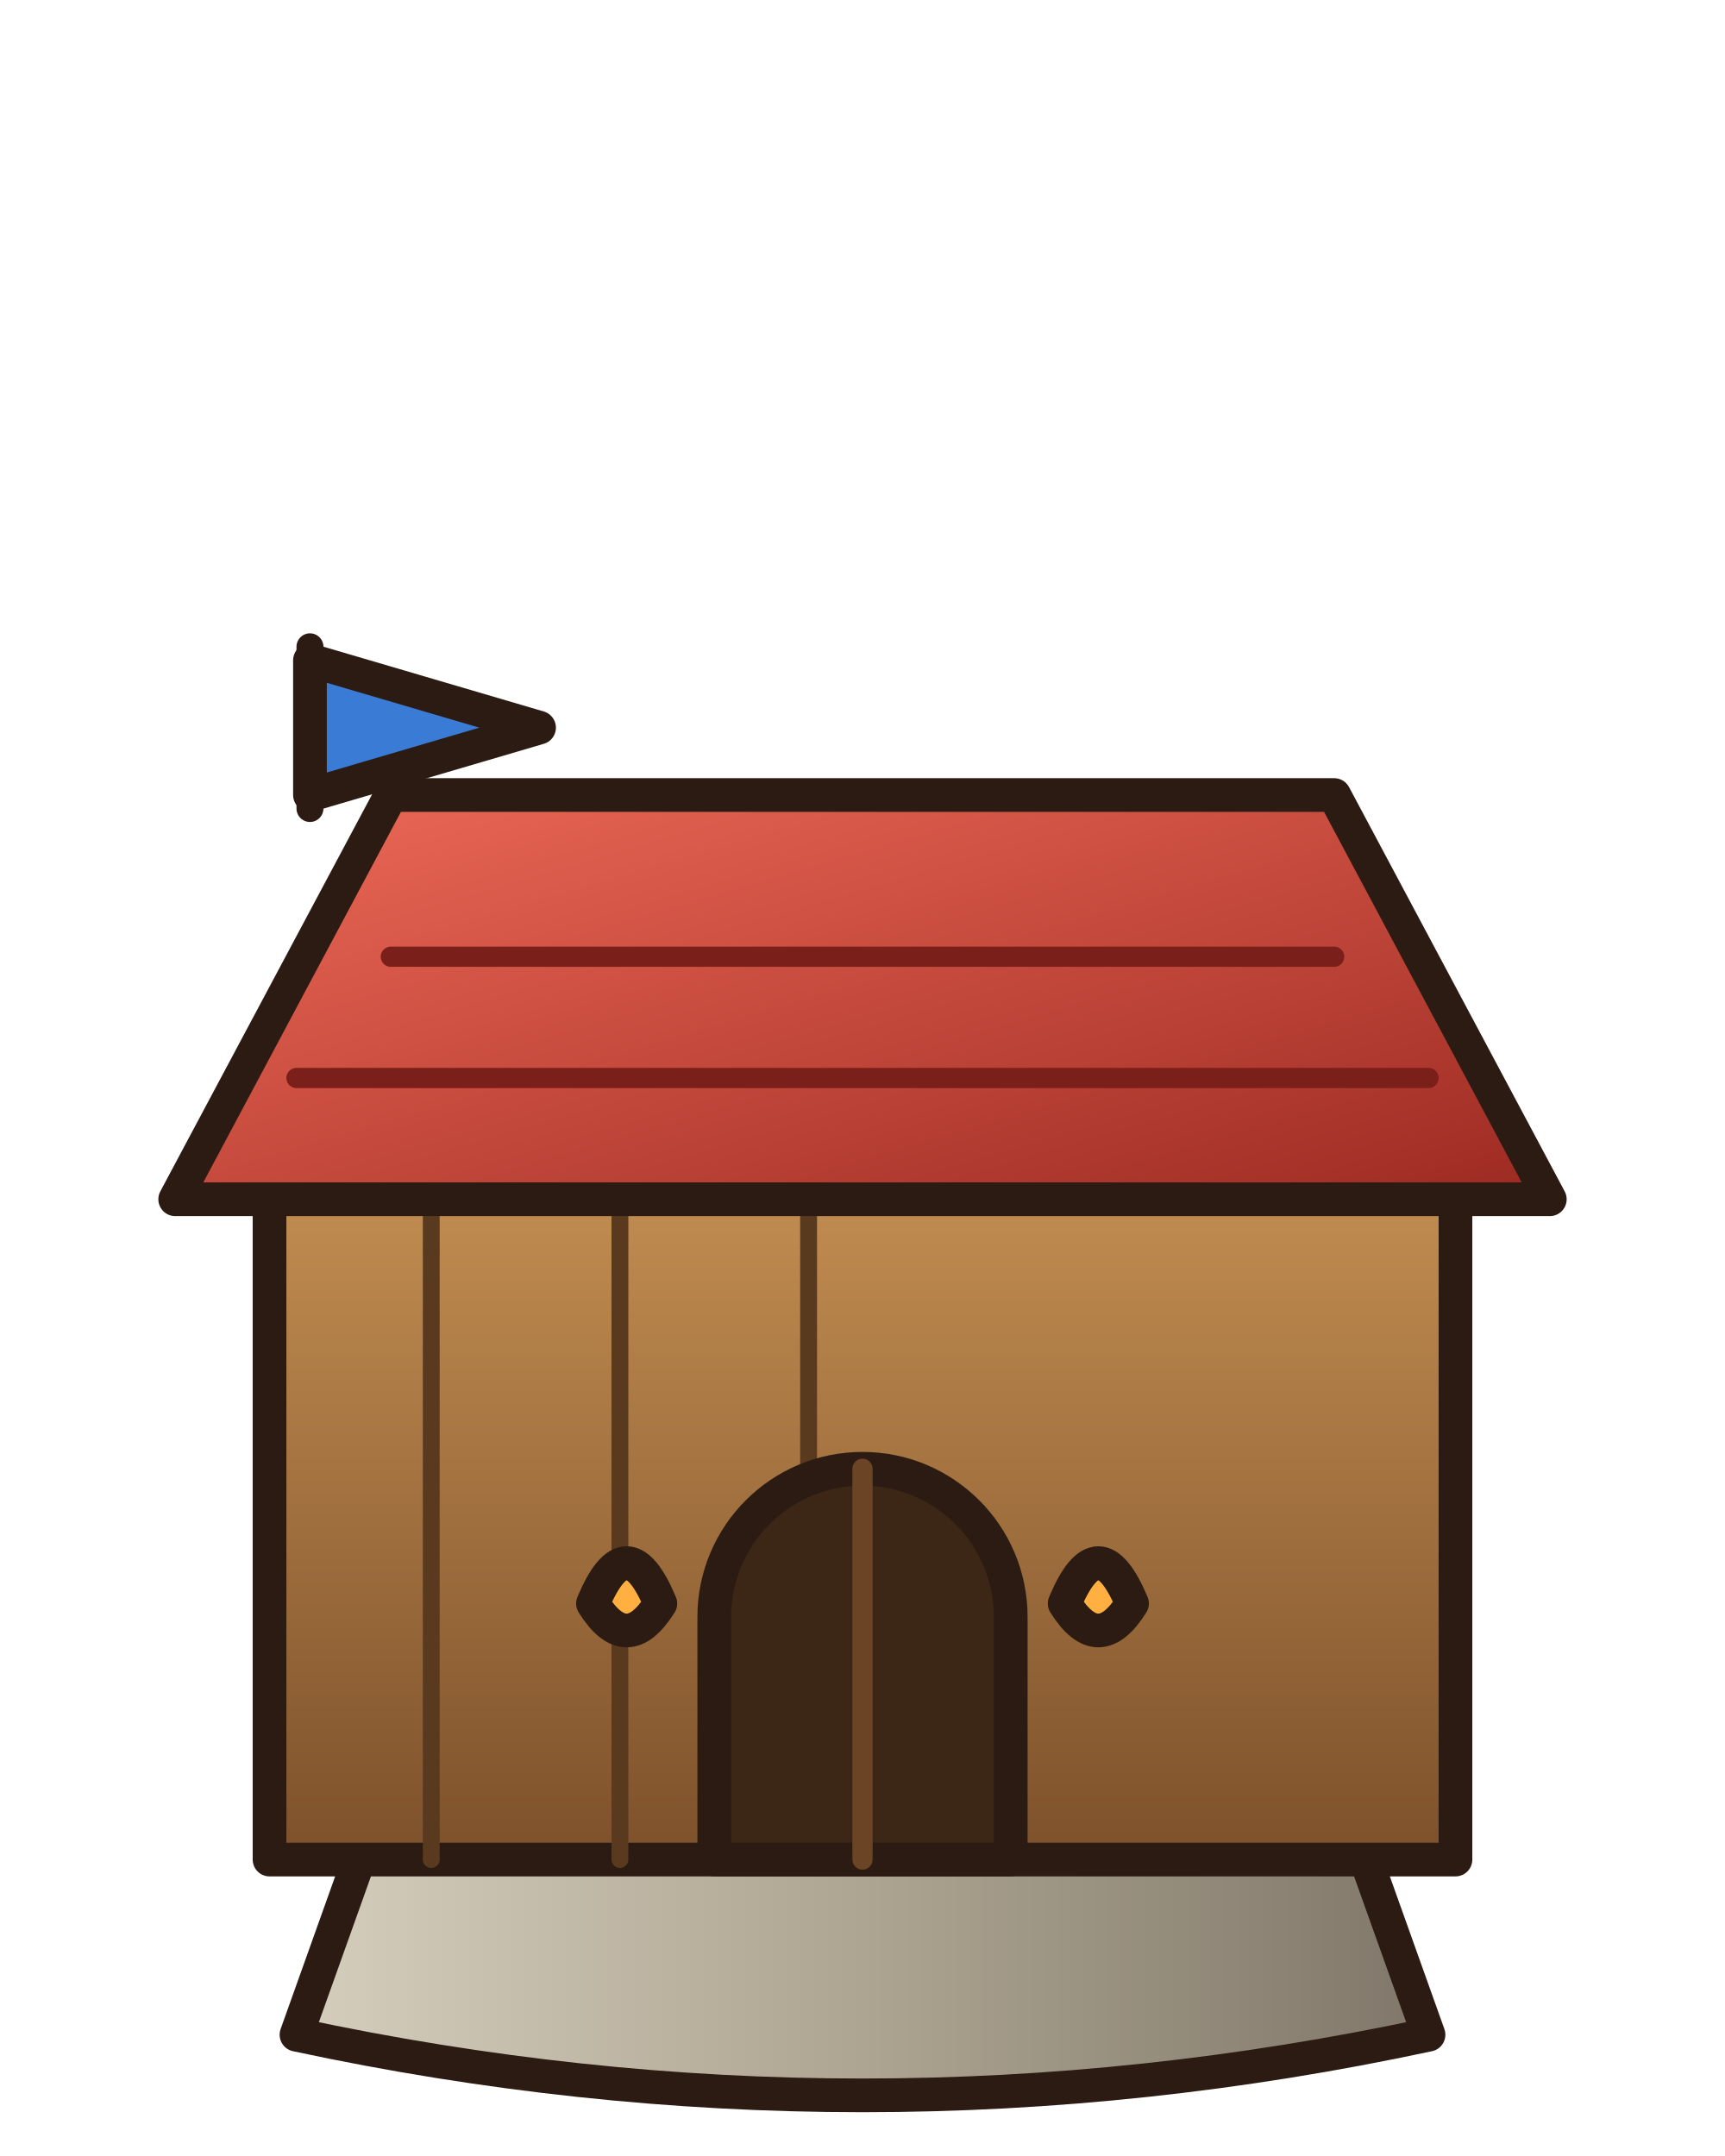
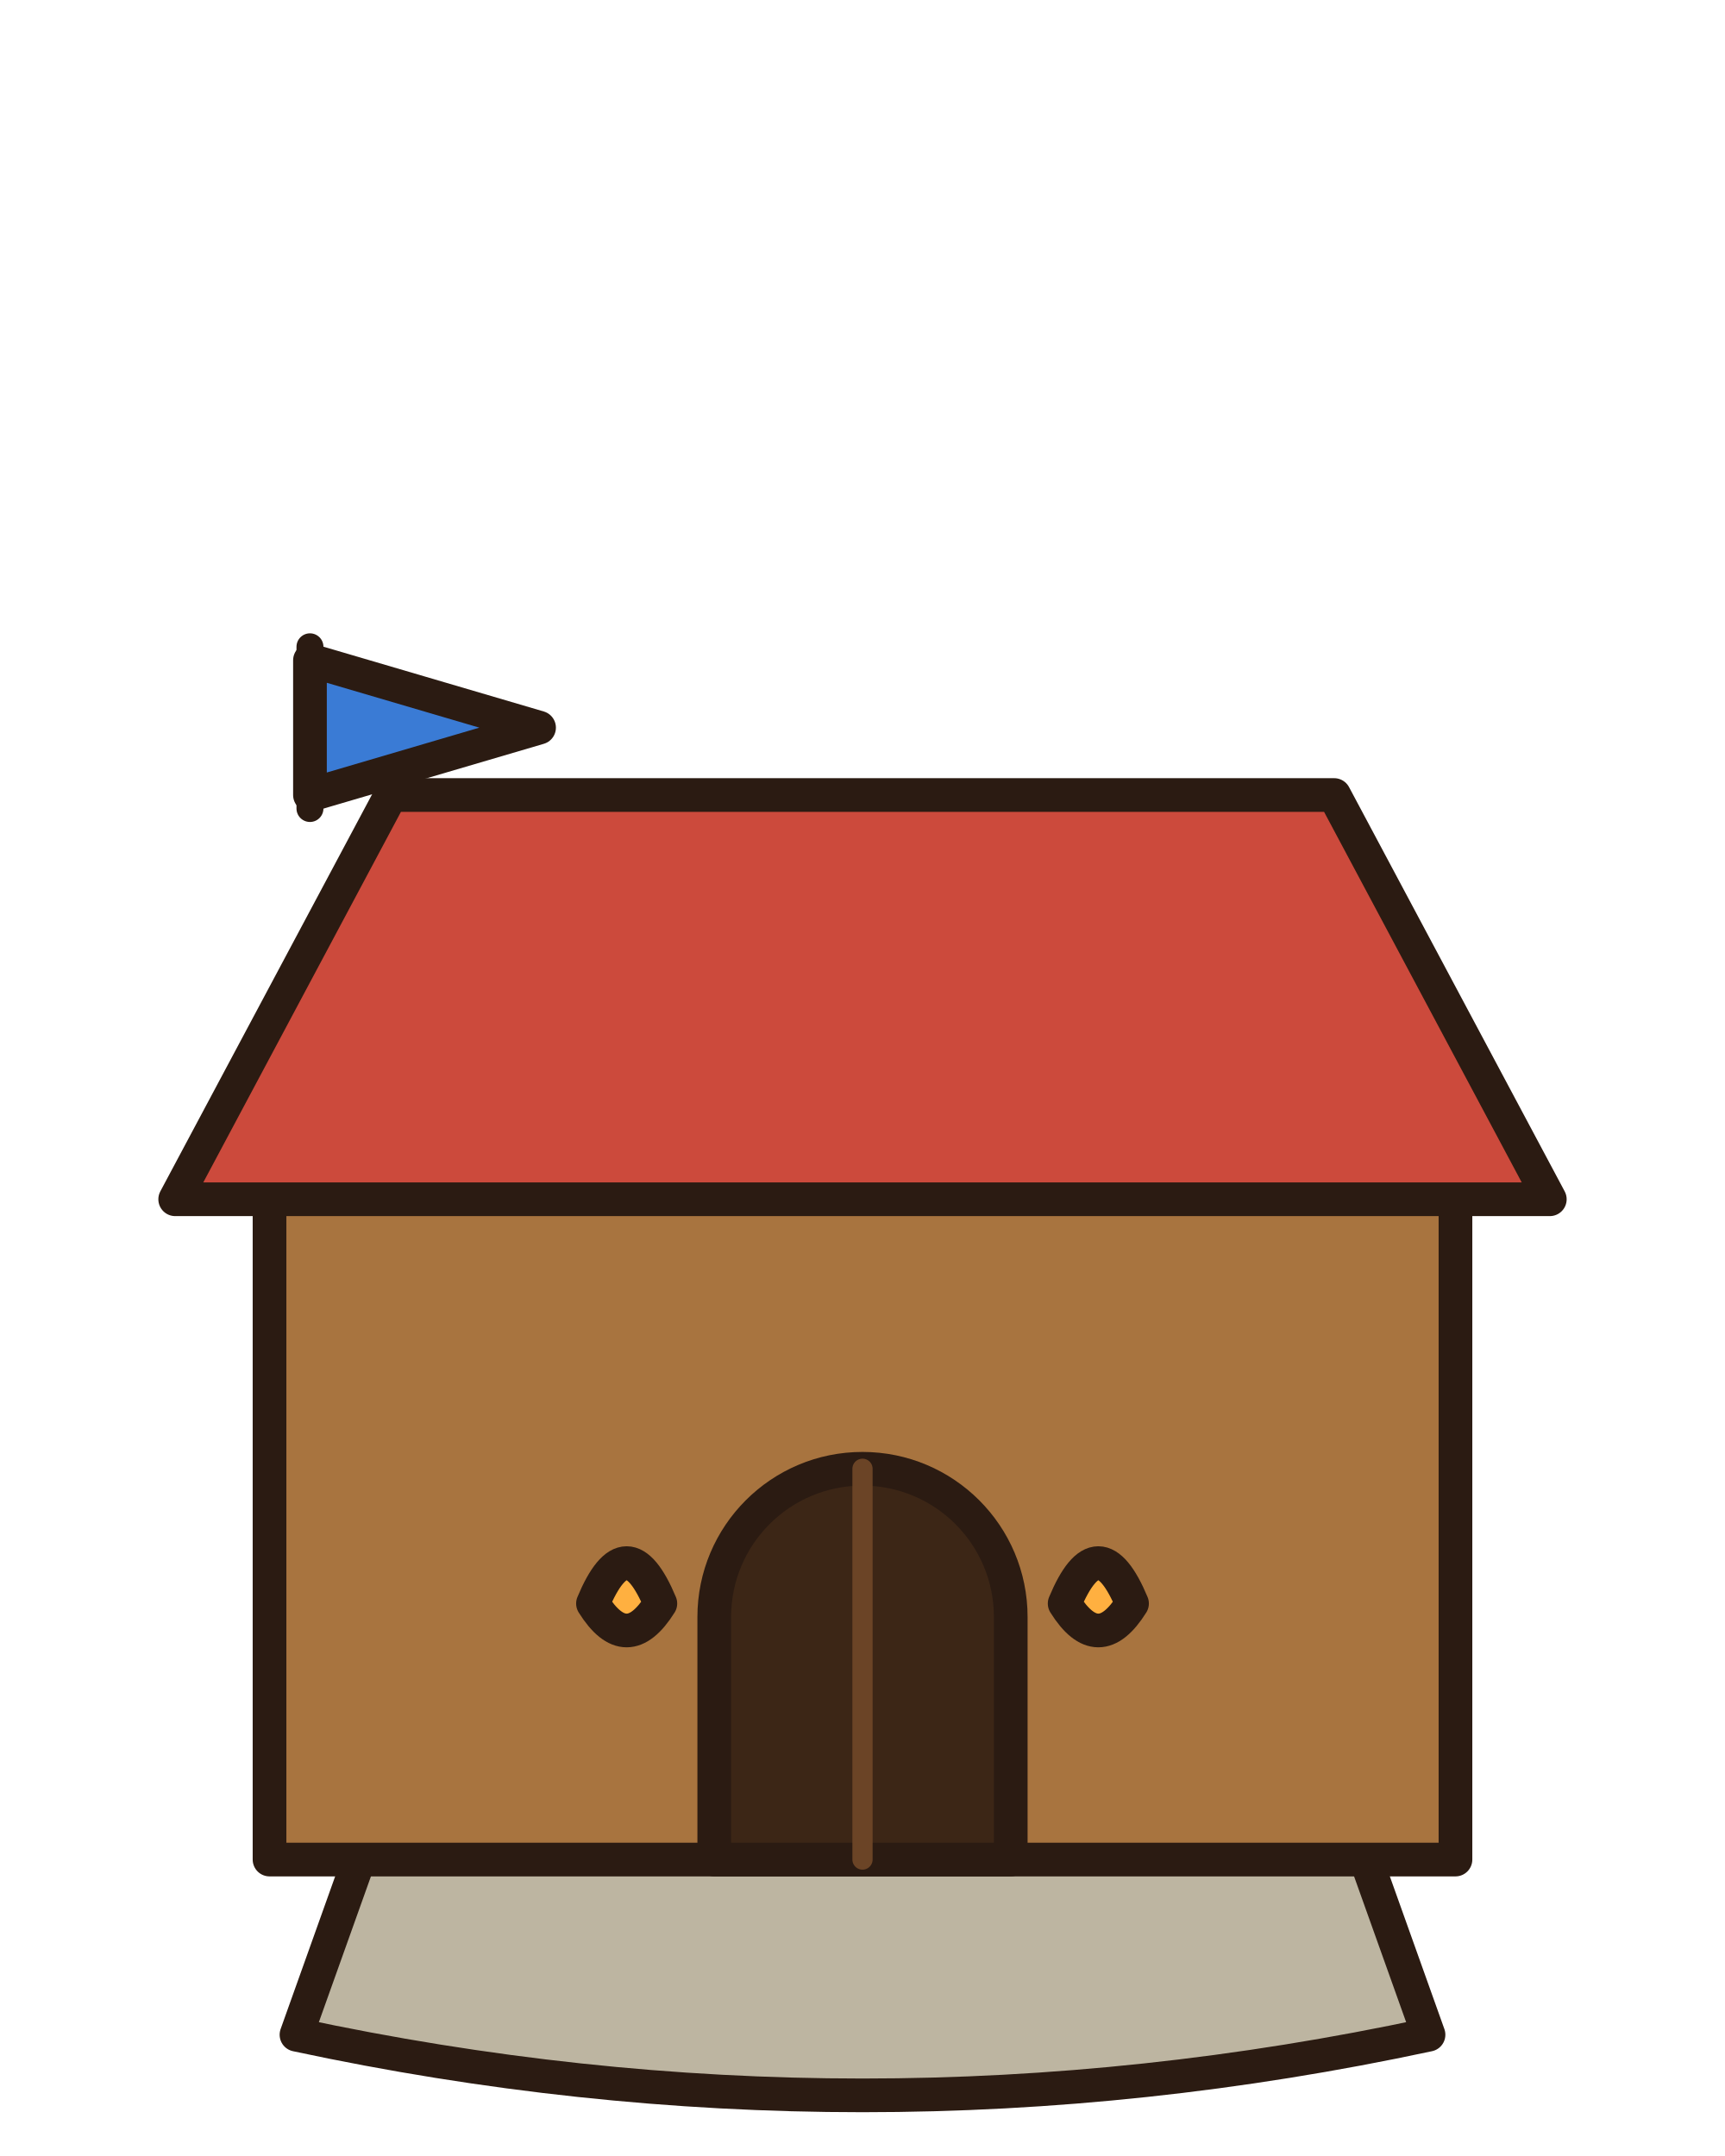
<svg xmlns="http://www.w3.org/2000/svg" viewBox="0 0 256 320" width="256" height="320">
  <defs>
    <linearGradient id="stone" x1="0" y1="0" x2="1" y2="0">
      <stop offset="0.00" stop-color="#d6cebd" />
      <stop offset="0.50" stop-color="#ada591" />
      <stop offset="1.00" stop-color="#80776a" />
    </linearGradient>
    <linearGradient id="stoneB" x1="0" y1="0" x2="1" y2="0">
      <stop offset="0.00" stop-color="#d4dcee" />
      <stop offset="0.50" stop-color="#a3aecb" />
      <stop offset="1.00" stop-color="#6e7a9c" />
    </linearGradient>
    <linearGradient id="stoneD" x1="0" y1="0" x2="1" y2="0">
      <stop offset="0.00" stop-color="#8a8a9a" />
      <stop offset="0.50" stop-color="#5d5c6d" />
      <stop offset="1.00" stop-color="#3c3b49" />
    </linearGradient>
    <linearGradient id="wood" x1="0" y1="0" x2="0" y2="1">
      <stop offset="0.00" stop-color="#c48f52" />
      <stop offset="1.00" stop-color="#7d512b" />
    </linearGradient>
    <linearGradient id="roofG" x1="0" y1="0" x2="1" y2="1">
      <stop offset="0.00" stop-color="#86d25f" />
      <stop offset="1.00" stop-color="#2d7a34" />
    </linearGradient>
    <linearGradient id="roofR" x1="0" y1="0" x2="1" y2="1">
      <stop offset="0.00" stop-color="#ee6a58" />
      <stop offset="1.00" stop-color="#9c2a22" />
    </linearGradient>
    <linearGradient id="roofP" x1="0" y1="0" x2="1" y2="1">
      <stop offset="0.00" stop-color="#a67ae8" />
      <stop offset="1.00" stop-color="#4a2c98" />
    </linearGradient>
    <linearGradient id="steel" x1="0" y1="0" x2="1" y2="1">
      <stop offset="0.00" stop-color="#eef2f6" />
      <stop offset="0.50" stop-color="#b3bcc7" />
      <stop offset="1.00" stop-color="#7a8593" />
    </linearGradient>
    <linearGradient id="gold" x1="0" y1="0" x2="1" y2="1">
      <stop offset="0.00" stop-color="#ffe27a" />
      <stop offset="1.00" stop-color="#c8901a" />
    </linearGradient>
    <linearGradient id="blue" x1="0" y1="0" x2="1" y2="1">
      <stop offset="0.00" stop-color="#5b9be8" />
      <stop offset="1.00" stop-color="#1f4c9a" />
    </linearGradient>
    <linearGradient id="copper" x1="0" y1="0" x2="1" y2="1">
      <stop offset="0.00" stop-color="#f0b27a" />
      <stop offset="1.00" stop-color="#a35f2e" />
    </linearGradient>
    <linearGradient id="ice" x1="0" y1="0" x2="1" y2="1">
      <stop offset="0.00" stop-color="#f2fdff" />
      <stop offset="0.50" stop-color="#8fdcf5" />
      <stop offset="1.00" stop-color="#3d98cf" />
    </linearGradient>
    <linearGradient id="iron" x1="0" y1="0" x2="1" y2="1">
      <stop offset="0.00" stop-color="#7c7c88" />
      <stop offset="1.00" stop-color="#2f2f38" />
    </linearGradient>
    <linearGradient id="lava" x1="0" y1="0" x2="1" y2="1">
      <stop offset="0.00" stop-color="#ffd24a" />
      <stop offset="1.00" stop-color="#ff6a1a" />
    </linearGradient>
    <radialGradient id="goblin" cx="0.4" cy="0.35" r=".8">
      <stop offset="0.00" stop-color="#aee572" />
      <stop offset="1.00" stop-color="#4f9e32" />
    </radialGradient>
    <radialGradient id="orc" cx="0.4" cy="0.35" r=".8">
      <stop offset="0.00" stop-color="#6fae4a" />
      <stop offset="1.00" stop-color="#2f6a22" />
    </radialGradient>
    <radialGradient id="wolf" cx="0.4" cy="0.35" r=".8">
      <stop offset="0.00" stop-color="#b8bec9" />
      <stop offset="1.00" stop-color="#6c7380" />
    </radialGradient>
    <radialGradient id="ogre" cx="0.4" cy="0.35" r=".8">
      <stop offset="0.00" stop-color="#b27a4c" />
      <stop offset="1.00" stop-color="#6a4126" />
    </radialGradient>
    <radialGradient id="rock" cx="0.4" cy="0.35" r=".8">
      <stop offset="0.00" stop-color="#b9b9c2" />
      <stop offset="1.00" stop-color="#6a6a78" />
    </radialGradient>
    <radialGradient id="wisp" cx="0.4" cy="0.35" r=".8">
      <stop offset="0.00" stop-color="#ffffff" />
      <stop offset="0.50" stop-color="#9ae9ff" />
      <stop offset="1.00" stop-color="#2fa6e0" />
    </radialGradient>
    <radialGradient id="drake" cx="0.4" cy="0.35" r=".8">
      <stop offset="0.00" stop-color="#e8604e" />
      <stop offset="1.00" stop-color="#8c1c1c" />
    </radialGradient>
    <radialGradient id="bat" cx="0.4" cy="0.35" r=".8">
      <stop offset="0.00" stop-color="#8f5cc0" />
      <stop offset="1.00" stop-color="#4a2a68" />
    </radialGradient>
    <radialGradient id="ghost" cx="0.4" cy="0.35" r=".8">
      <stop offset="0.00" stop-color="#eaffff" />
      <stop offset="0.50" stop-color="#9bded6" />
      <stop offset="1.00" stop-color="#4fa8a0" />
    </radialGradient>
    <radialGradient id="orb" cx="0.4" cy="0.35" r=".8">
      <stop offset="0.00" stop-color="#ffffff" />
      <stop offset="0.50" stop-color="#d9a8ff" />
      <stop offset="1.00" stop-color="#8a4fe0" />
    </radialGradient>
    <radialGradient id="glowY" cx="0.4" cy="0.35" r=".8">
      <stop offset="0.00" stop-color="#fffbd0" />
      <stop offset="0.50" stop-color="#ffe14a" />
      <stop offset="1.00" stop-color="#ff9d1a" />
    </radialGradient>
    <radialGradient id="glowC" cx="0.4" cy="0.35" r=".8">
      <stop offset="0.00" stop-color="#ffffff" />
      <stop offset="0.50" stop-color="#a8f0ff" />
      <stop offset="1.00" stop-color="#2fb8e8" />
    </radialGradient>
  </defs>
  <g stroke="#2b1b12" stroke-width="5" stroke-linejoin="round" stroke-linecap="round">
-     <path d="M44 302 Q128 320 212 302 L202 274 L54 274 Z" fill="url(#stone)" />
-     <path d="M40 276 V172 H216 V276 Z" fill="url(#wood)" />
-     <g stroke="#5a3a1f" stroke-width="2.5" fill="none">
-       <path d="M64 172 V276 M92 172 V276 M120 172 V276" />
-     </g>
-     <path d="M26 178 L58 118 H198 L230 178 Z" fill="url(#roofR)" />
-     <g stroke="#7a1f19" stroke-width="3" fill="none">
-       <path d="M44 160 H212 M58 142 H198" />
-     </g>
+     <path d="M44 302 Q128 320 212 302 L202 274 L54 274 Z" fill="#bdb5a1" />
+     <path d="M40 276 V172 H216 V276 Z" fill="#a8743f" />
+     <path d="M26 178 L58 118 H198 L230 178 Z" fill="#cc4a3c" />
    <path d="M106 276 V240 a22 22 0 0 1 44 0 V276 Z" fill="#3c2616" />
    <path d="M128 218 V276" stroke="#6b4426" stroke-width="3" />
    <g fill="#ffb040">
      <path d="M88 238 q5 -12 10 0 q-5 8 -10 0Z" />
      <path d="M158 238 q5 -12 10 0 q-5 8 -10 0Z" />
    </g>
    <path d="M46 120 V96" stroke-width="4" />
    <path d="M46 98 L80 108 L46 118 Z" fill="#3a7bd5" />
  </g>
</svg>
